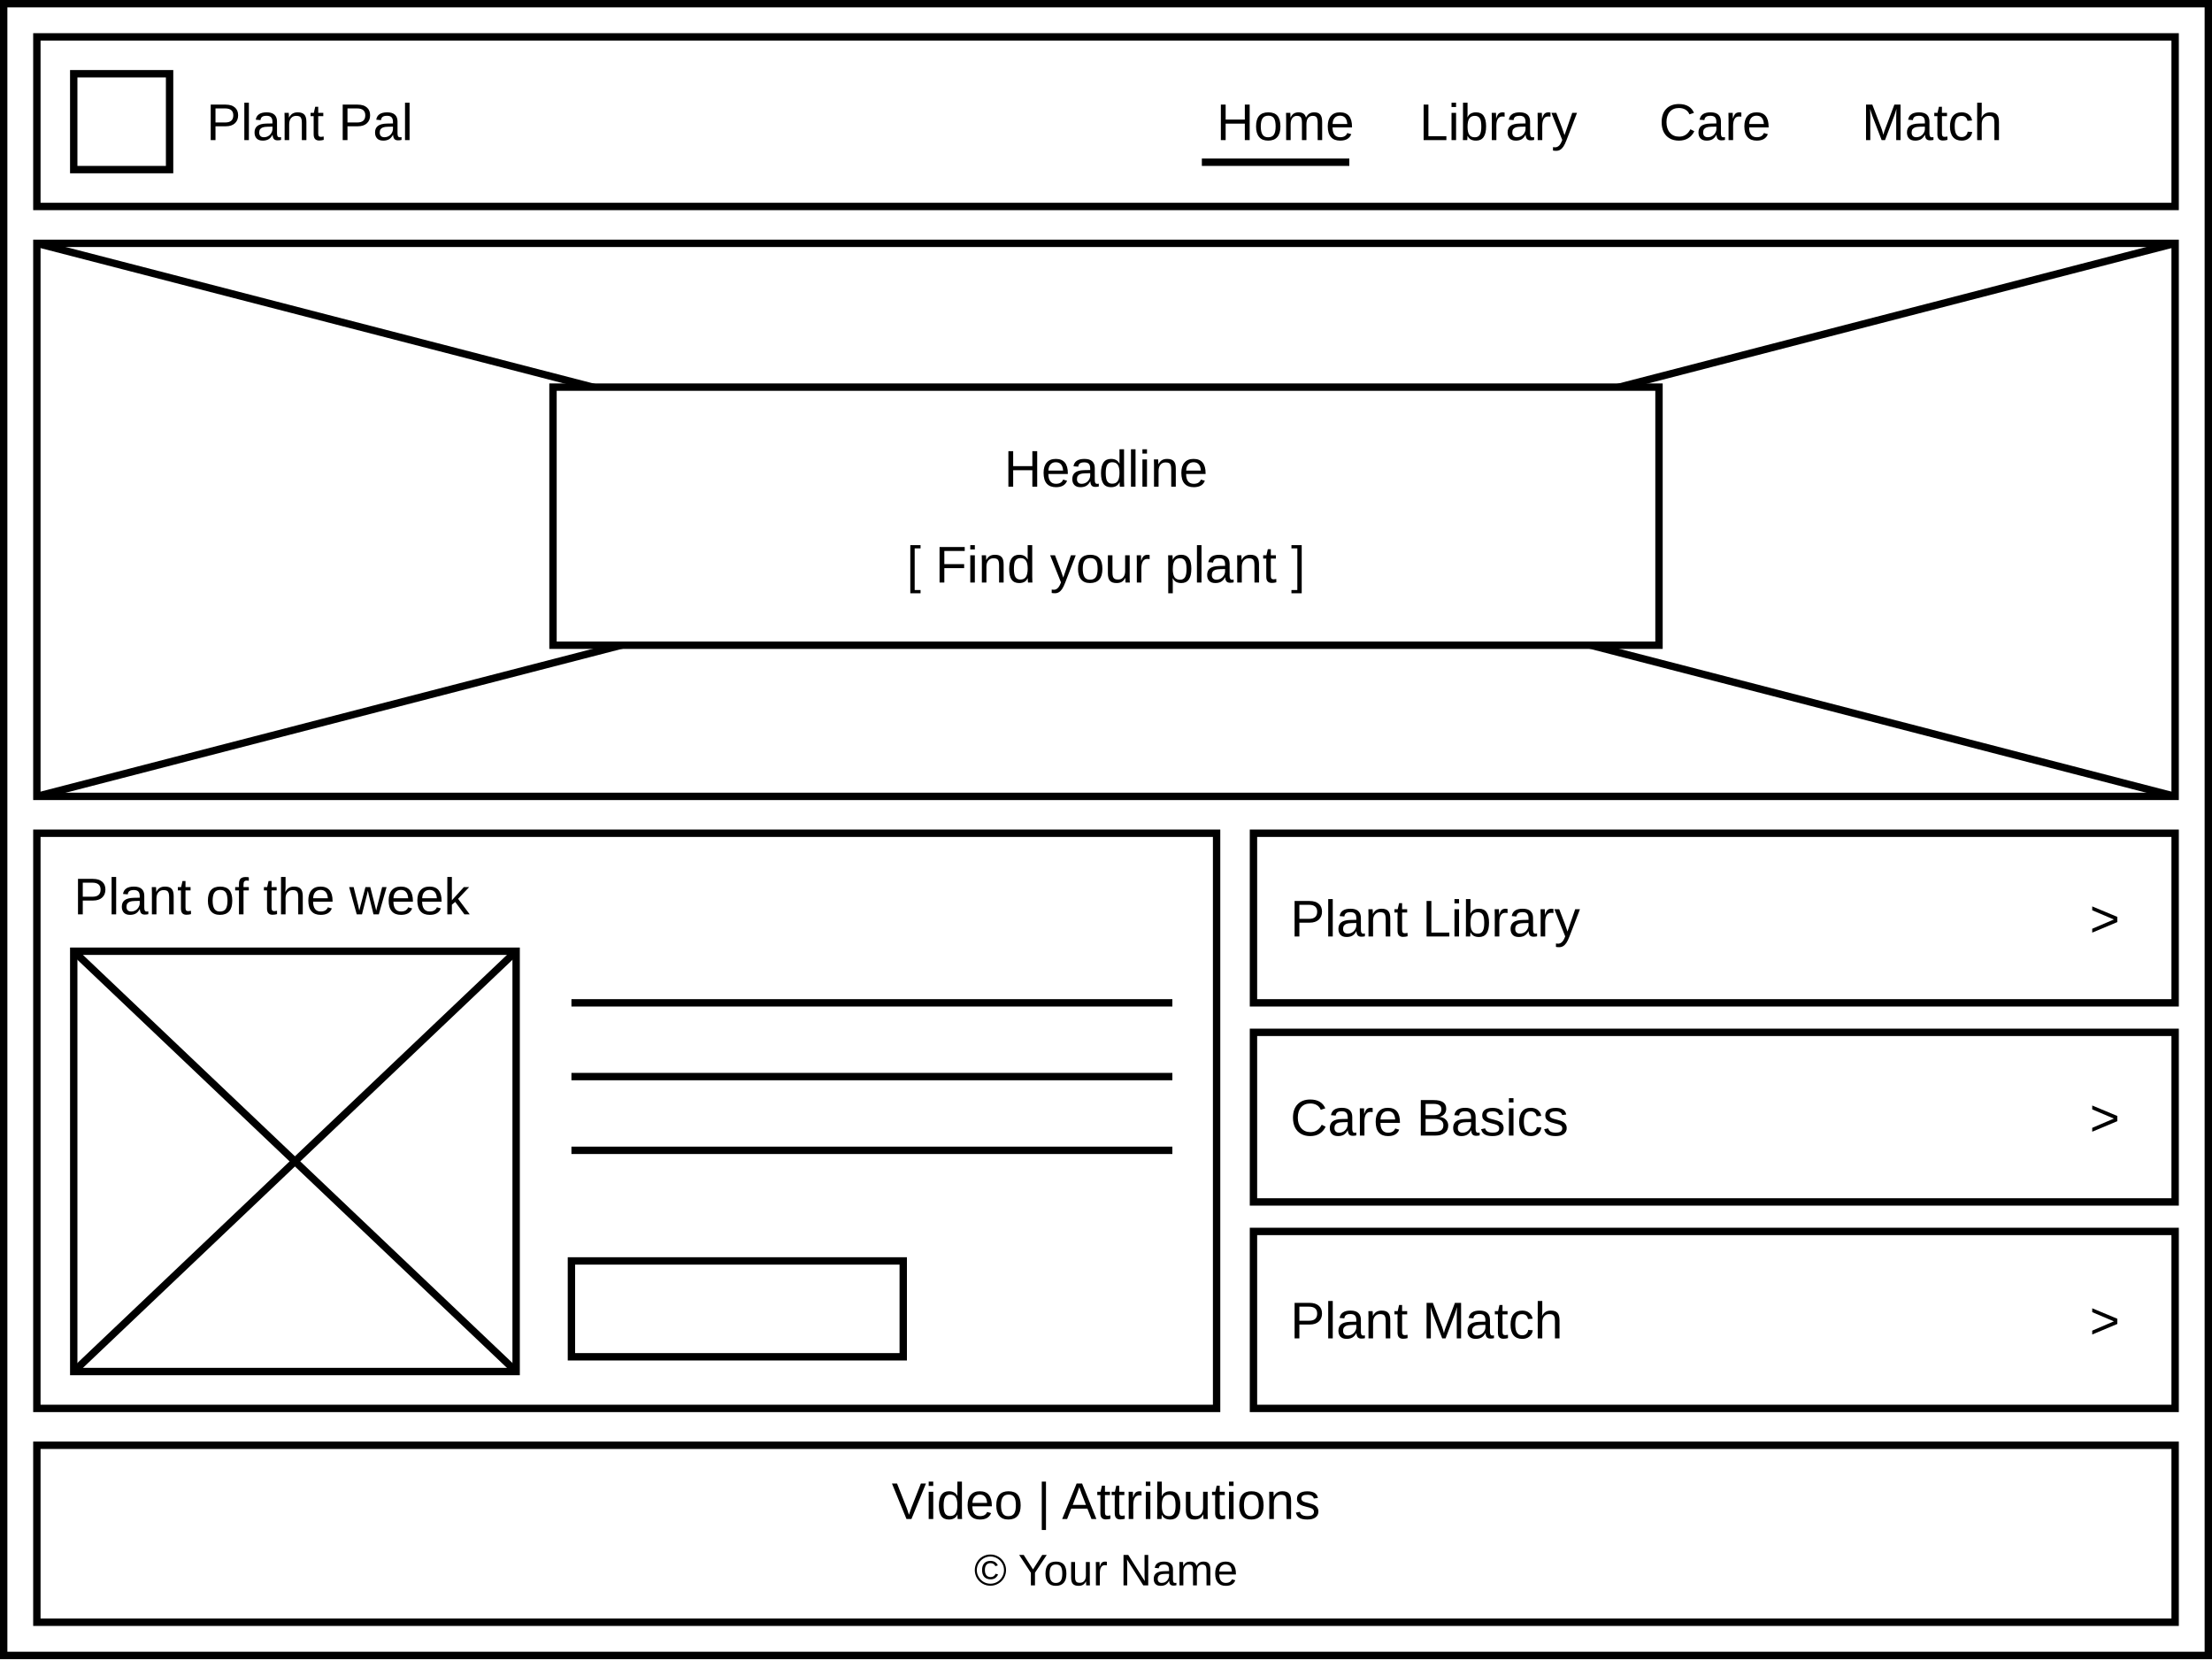
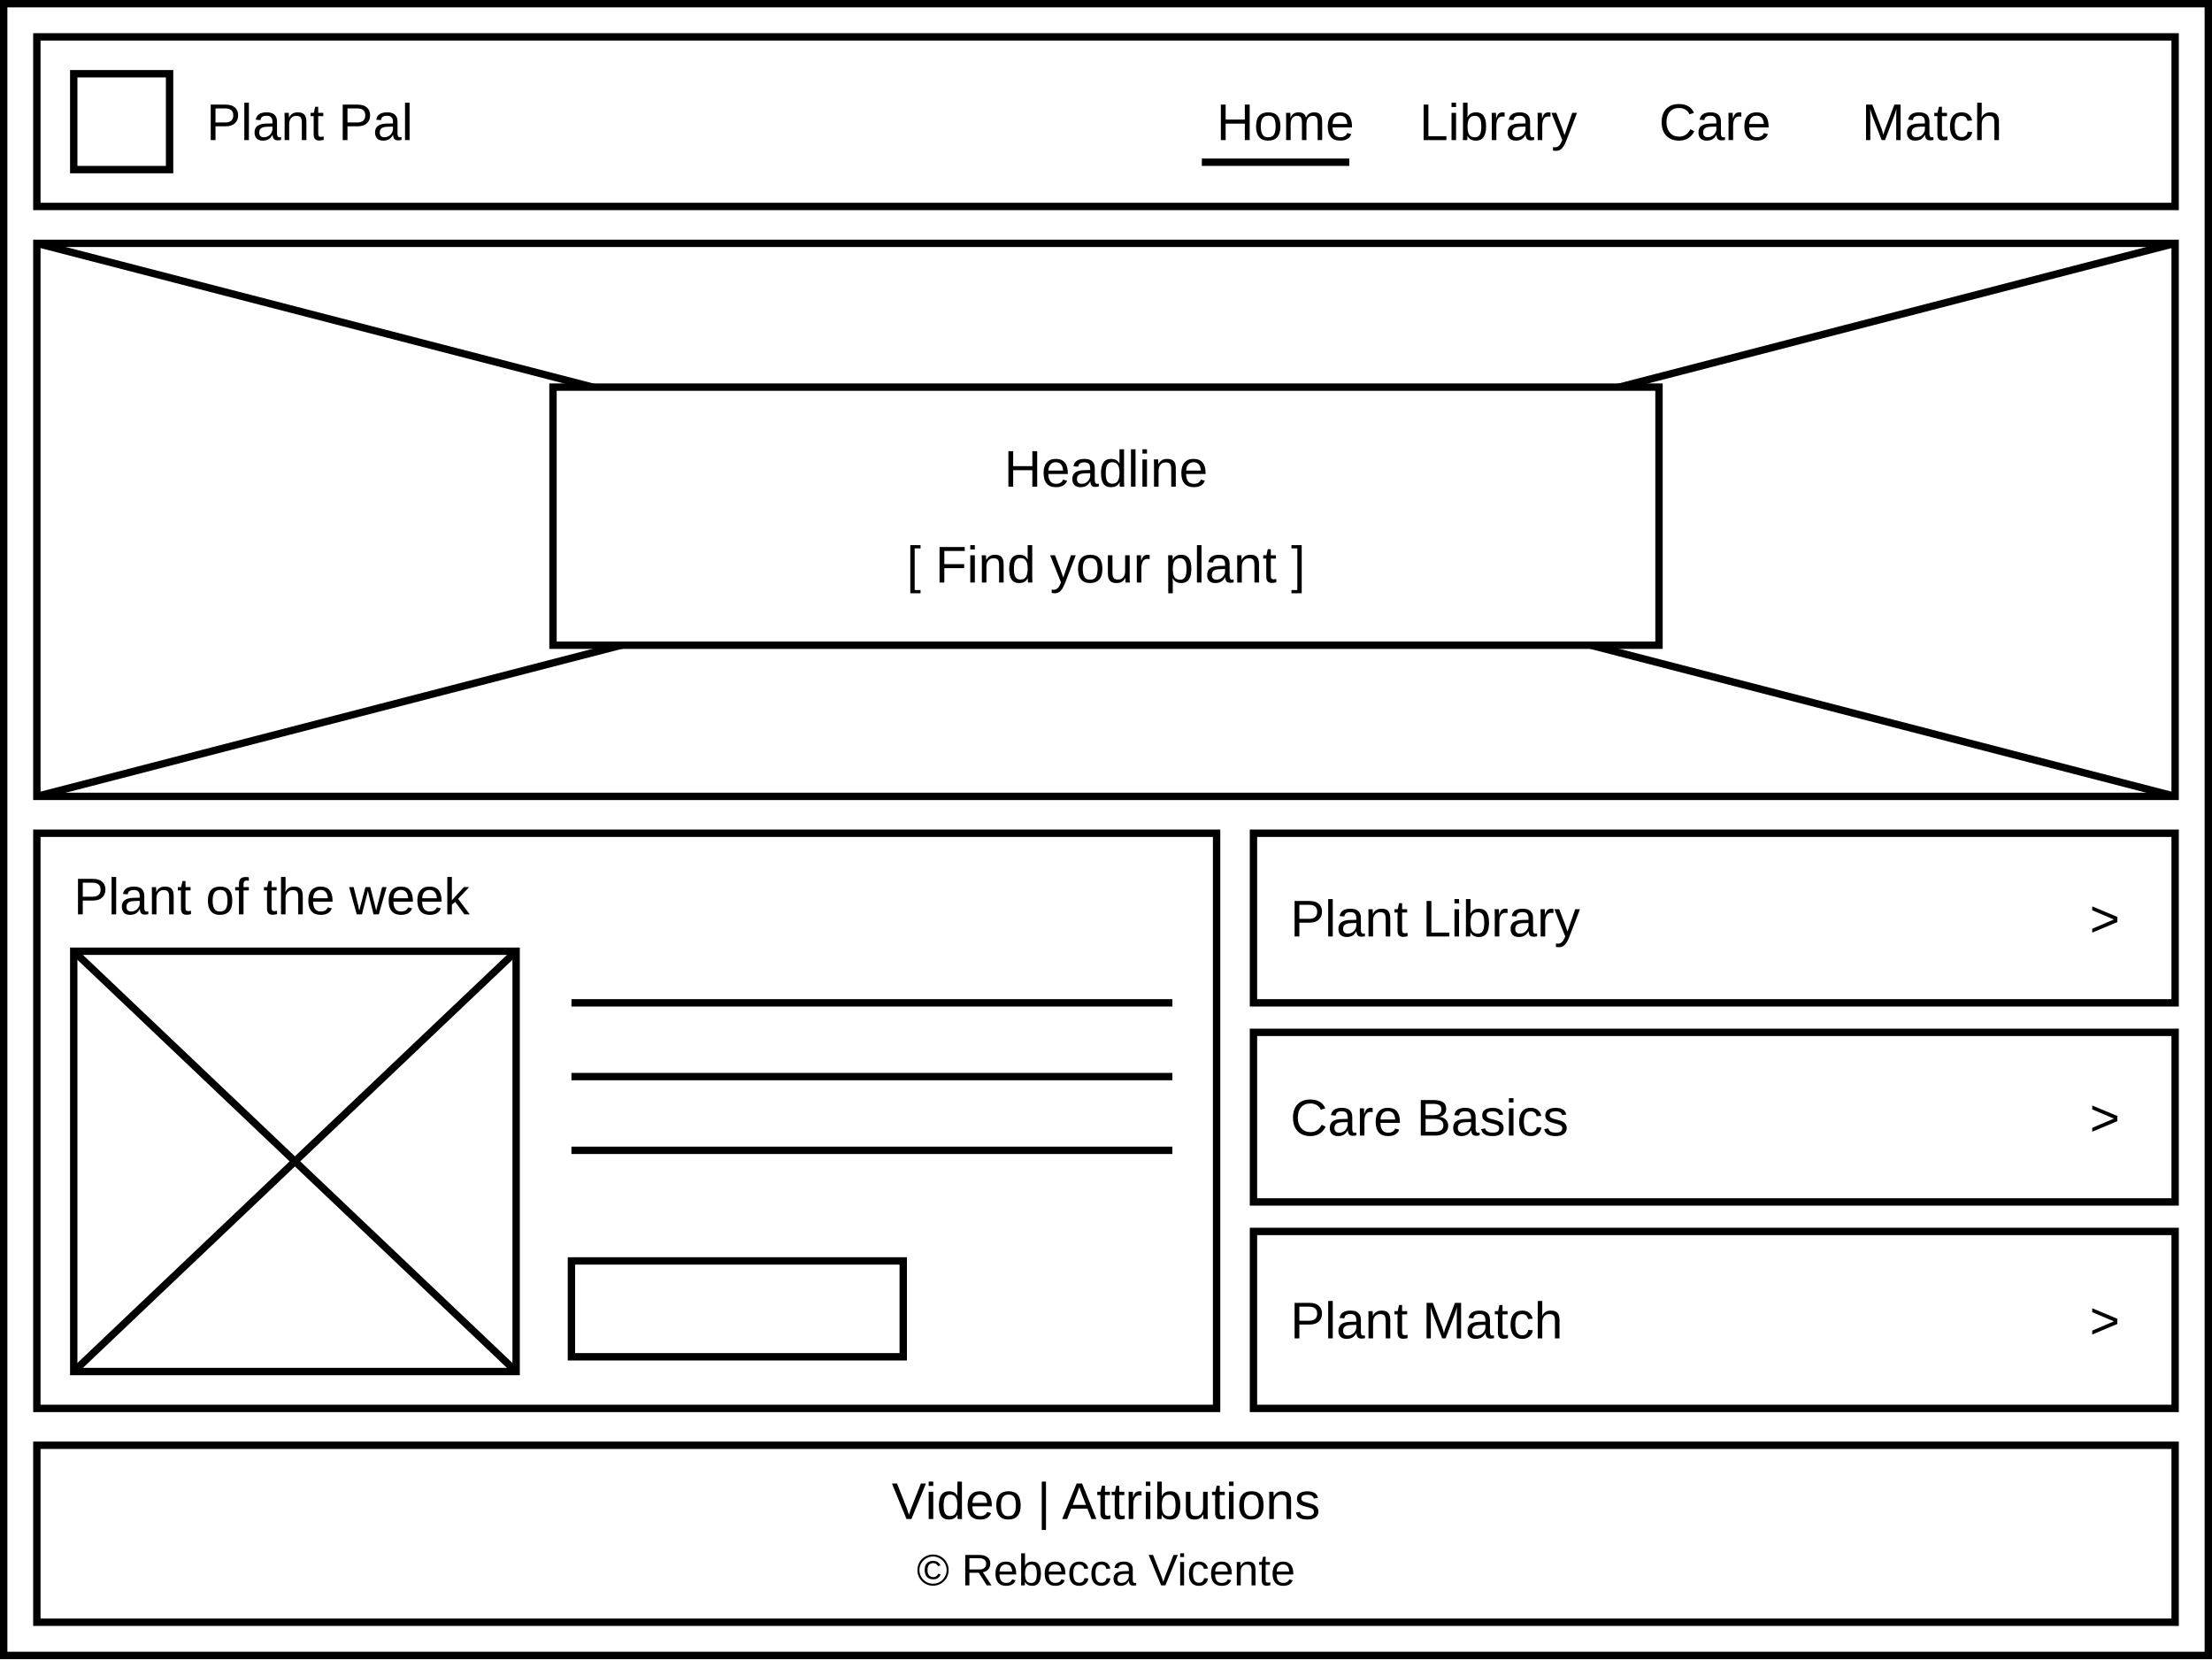
<svg xmlns="http://www.w3.org/2000/svg" viewBox="0 0 600 450" width="600" height="450" font-family="Arial, sans-serif" font-size="14" fill="none" stroke="#000" stroke-width="2">
  <rect x="1" y="1" width="598" height="448" fill="#fff" />
  <rect x="10" y="10" width="580" height="46" />
  <rect x="20" y="20" width="26" height="26" />
  <text x="56" y="38" fill="#000" stroke="none">Plant Pal</text>
  <text x="330" y="38" fill="#000" stroke="none">Home</text>
  <text x="385" y="38" fill="#000" stroke="none">Library</text>
  <text x="450" y="38" fill="#000" stroke="none">Care</text>
  <text x="505" y="38" fill="#000" stroke="none">Match</text>
  <line x1="326" y1="44" x2="366" y2="44" />
  <rect x="10" y="66" width="580" height="150" />
  <line x1="10" y1="66" x2="590" y2="216" />
  <line x1="590" y1="66" x2="10" y2="216" />
  <rect x="150" y="105" width="300" height="70" fill="#fff" />
  <text x="300" y="132" text-anchor="middle" fill="#000" stroke="none">Headline</text>
  <text x="300" y="158" text-anchor="middle" fill="#000" stroke="none">[ Find your plant ]</text>
  <rect x="10" y="226" width="320" height="156" />
  <text x="20" y="248" fill="#000" stroke="none">Plant of the week</text>
  <rect x="20" y="258" width="120" height="114" />
  <line x1="20" y1="258" x2="140" y2="372" />
  <line x1="140" y1="258" x2="20" y2="372" />
  <line x1="155" y1="272" x2="318" y2="272" />
  <line x1="155" y1="292" x2="318" y2="292" />
  <line x1="155" y1="312" x2="318" y2="312" />
  <rect x="155" y="342" width="90" height="26" />
  <rect x="340" y="226" width="250" height="46" />
  <text x="350" y="254" fill="#000" stroke="none">Plant Library</text>
  <text x="575" y="254" text-anchor="end" fill="#000" stroke="none">&gt;</text>
  <rect x="340" y="280" width="250" height="46" />
  <text x="350" y="308" fill="#000" stroke="none">Care Basics</text>
  <text x="575" y="308" text-anchor="end" fill="#000" stroke="none">&gt;</text>
  <rect x="340" y="334" width="250" height="48" />
  <text x="350" y="363" fill="#000" stroke="none">Plant Match</text>
  <text x="575" y="363" text-anchor="end" fill="#000" stroke="none">&gt;</text>
  <rect x="10" y="392" width="580" height="48" />
  <text x="300" y="412" text-anchor="middle" fill="#000" stroke="none">Video | Attributions</text>
-   <text x="300" y="430" text-anchor="middle" fill="#000" stroke="none" font-size="12">© Your Name</text>
+   <text x="300" y="430" text-anchor="middle" fill="#000" stroke="none" font-size="12">© Rebecca Vicente</text>
</svg>
